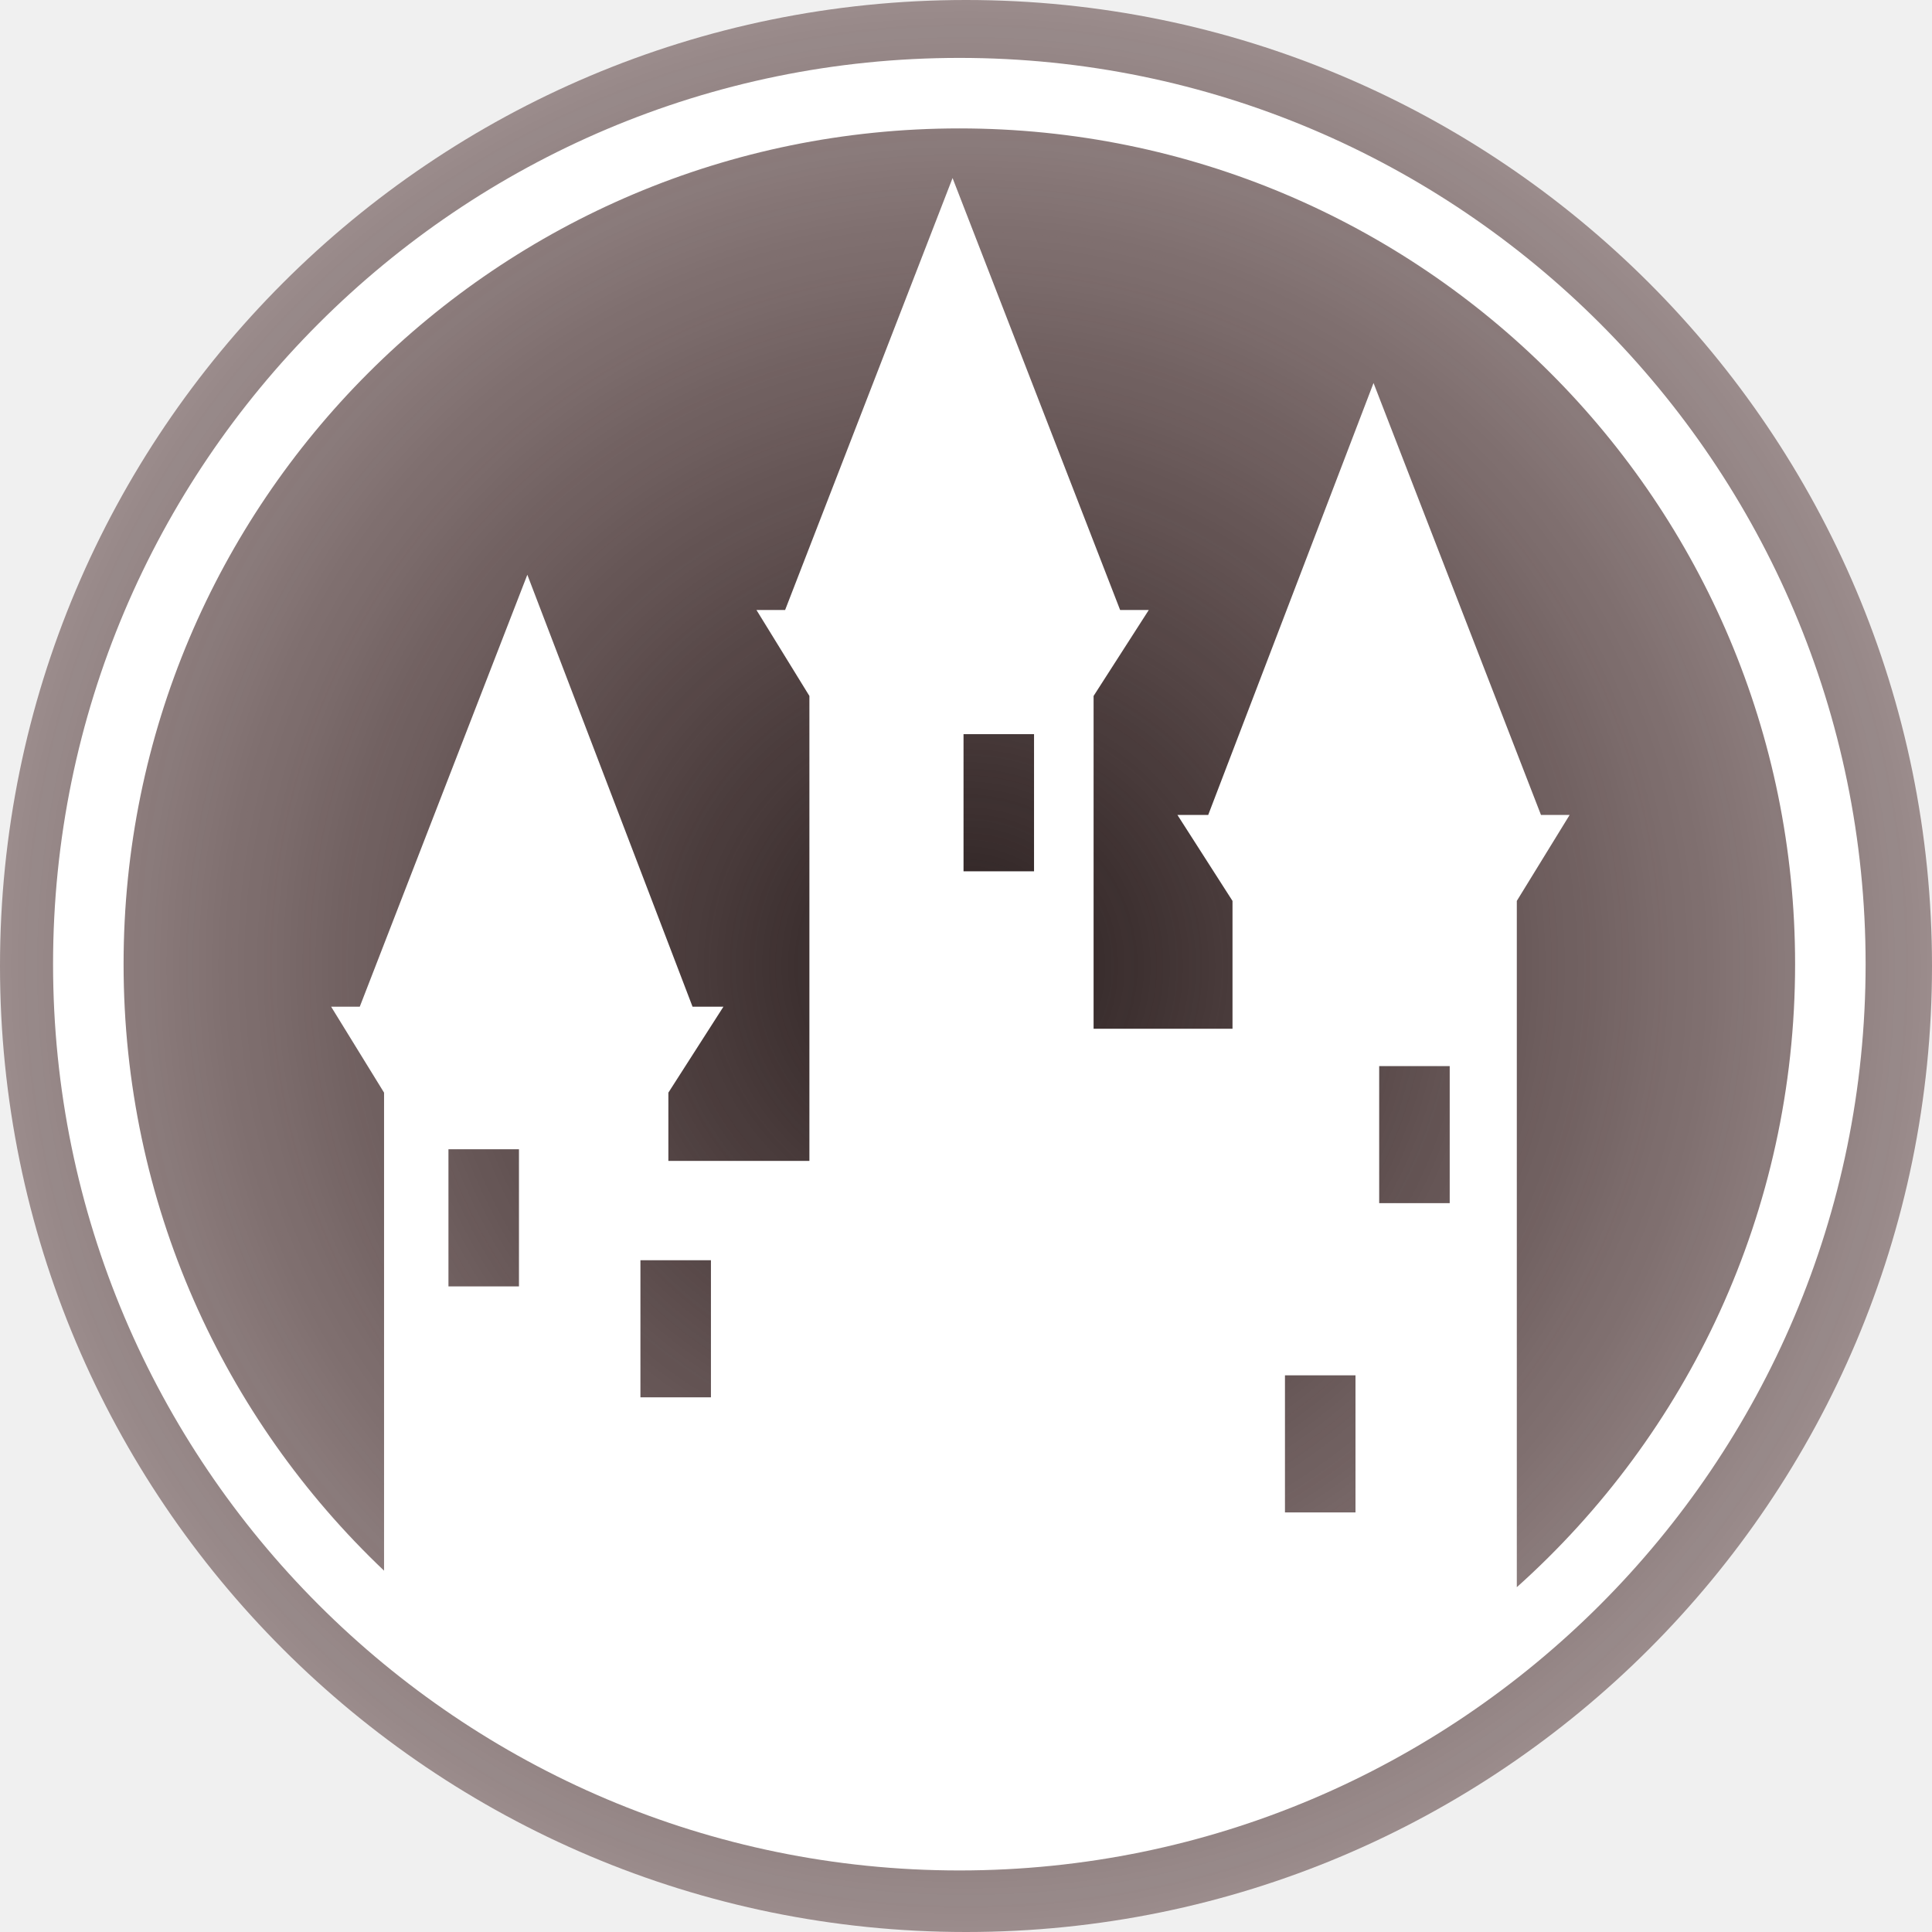
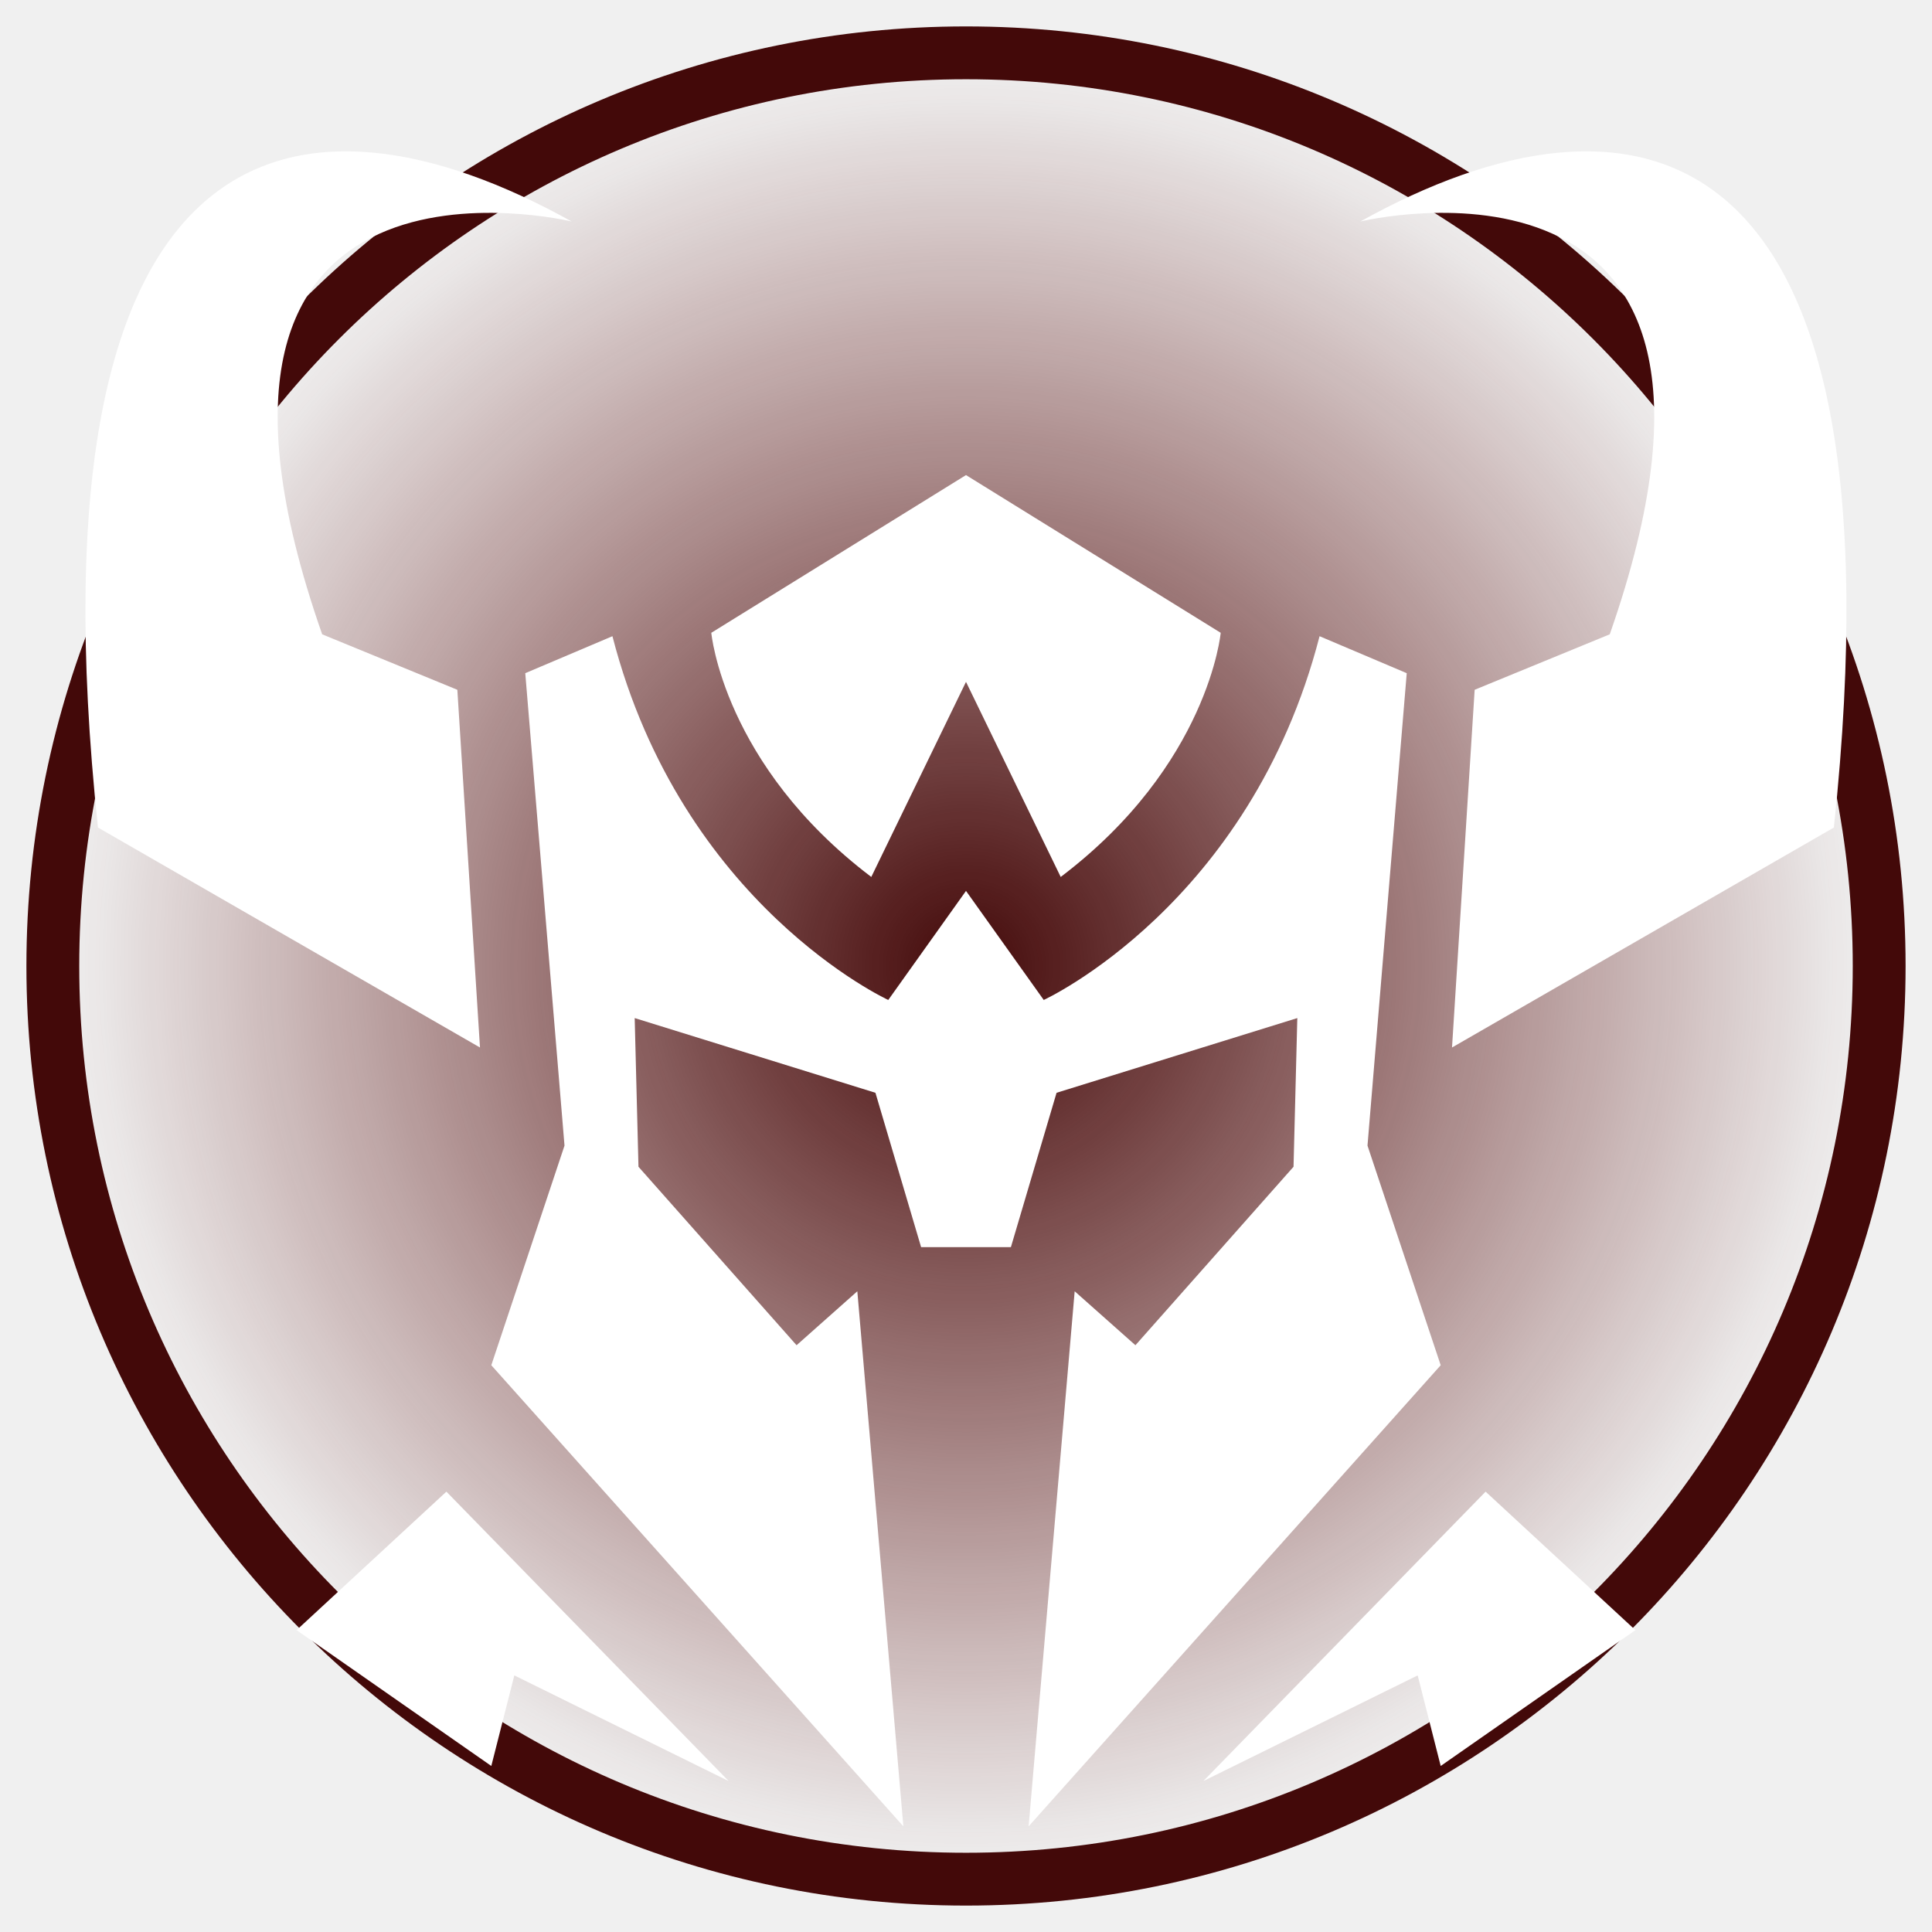
<svg xmlns="http://www.w3.org/2000/svg" viewBox="0 0 512 512" style="height: 512px; width: 512px;">
  <defs>
-     <radialGradient id="lorc-castle-gradient-0">
-       <stop offset="0%" stop-color="#2b2121" stop-opacity="1" />
-       <stop offset="100%" stop-color="#230000" stop-opacity="0.41" />
+     <radialGradient id="caro-asercion-warlord-helmet-gradient-0">
+       <stop offset="0%" stop-color="#430909" stop-opacity="1" />
+       <stop offset="100%" stop-color="#5f0c0c" stop-opacity="0" />
    </radialGradient>
  </defs>
-   <circle cx="256" cy="256" r="256" fill="url(#lorc-castle-gradient-0)" />
+   <circle cx="256" cy="256" r="242" fill="url(#caro-asercion-warlord-helmet-gradient-0)" stroke="#430909" stroke-opacity="1" stroke-width="14" />
  <g class="" transform="translate(0,0)" style="">
-     <path d="M254.25 15.344c-132.537 0-240.188 107.62-240.188 240.156 0 132.537 107.65 240.188 240.188 240.188 132.537 0 240.156-107.65 240.156-240.188 0-132.537-107.62-240.156-240.156-240.156zm0 18.687c122.436 0 221.47 99.034 221.47 221.47 0 65.65-28.465 124.583-73.75 165.125V238.75l14-22.78h-7.595L364 101.5l-43.813 114.47h-8.156l14.595 22.78v33.875h-36.813v-88.188l14.625-22.78h-7.593l-44.406-114.47-44.375 114.47h-7.594l14.03 22.78v123.22h-37.375v-18.094l14.594-22.782h-8.19l-43.78-114.467L95.344 266.78H87.75l14.03 22.783V416.25C59.25 375.9 32.75 318.83 32.75 255.5c0-122.436 99.064-221.47 221.5-221.47zm1.094 160.532h18.687v36.344h-18.686v-36.344zm110.156 87.97h18.688v36.312H365.5V282.53zm-246.656 22.03h18.687v36.344h-18.686v-36.344zm50.875 29.407h18.686v36.342H169.72V333.97zm170.81 30.5h18.69v36.342h-18.69V364.47z" fill="#fff" fill-opacity="1" />
+     <path d="M267.9 330.5h-23.8L232 289.6l-63.8-19.8 1 39.4 41.9 47.3 16.1-14.3L239.4 484 130.2 361.8l19.4-58.2-10.4-125.2 23.1-9.8c18.4 71.3 73.1 96.4 73.1 96.4l20.6-28.9 20.6 28.9s54.7-25.1 73.1-96.4l23.1 9.8-10.4 125.2 19.4 58.2L272.6 484l12.2-141.8 16.1 14.3 41.9-47.3 1-39.4-63.8 19.8zm125.8 64.8L318.9 472l56.8-28 6.1 24 51.6-36zm-275.4 0 74.8 76.7-56.8-28-6.1 24-51.6-36zm266.5-117.7L486 219.3C506 31 432.4 18.7 360.5 58.7c0 0 114.1-27.7 66.1 109.4l-35.8 14.7zm-257.6 0L25.96 219.3C6 31 79.61 18.7 151.5 58.7c0 0-114.14-27.7-66.12 109.4l35.82 14.7zM256 125.9l67.5 41.8s-3.2 35-42.4 64.7L256 180.7l-25.1 51.7c-39.2-29.7-42.4-64.7-42.4-64.7z" fill="#fff" fill-opacity="1" />
  </g>
</svg>
